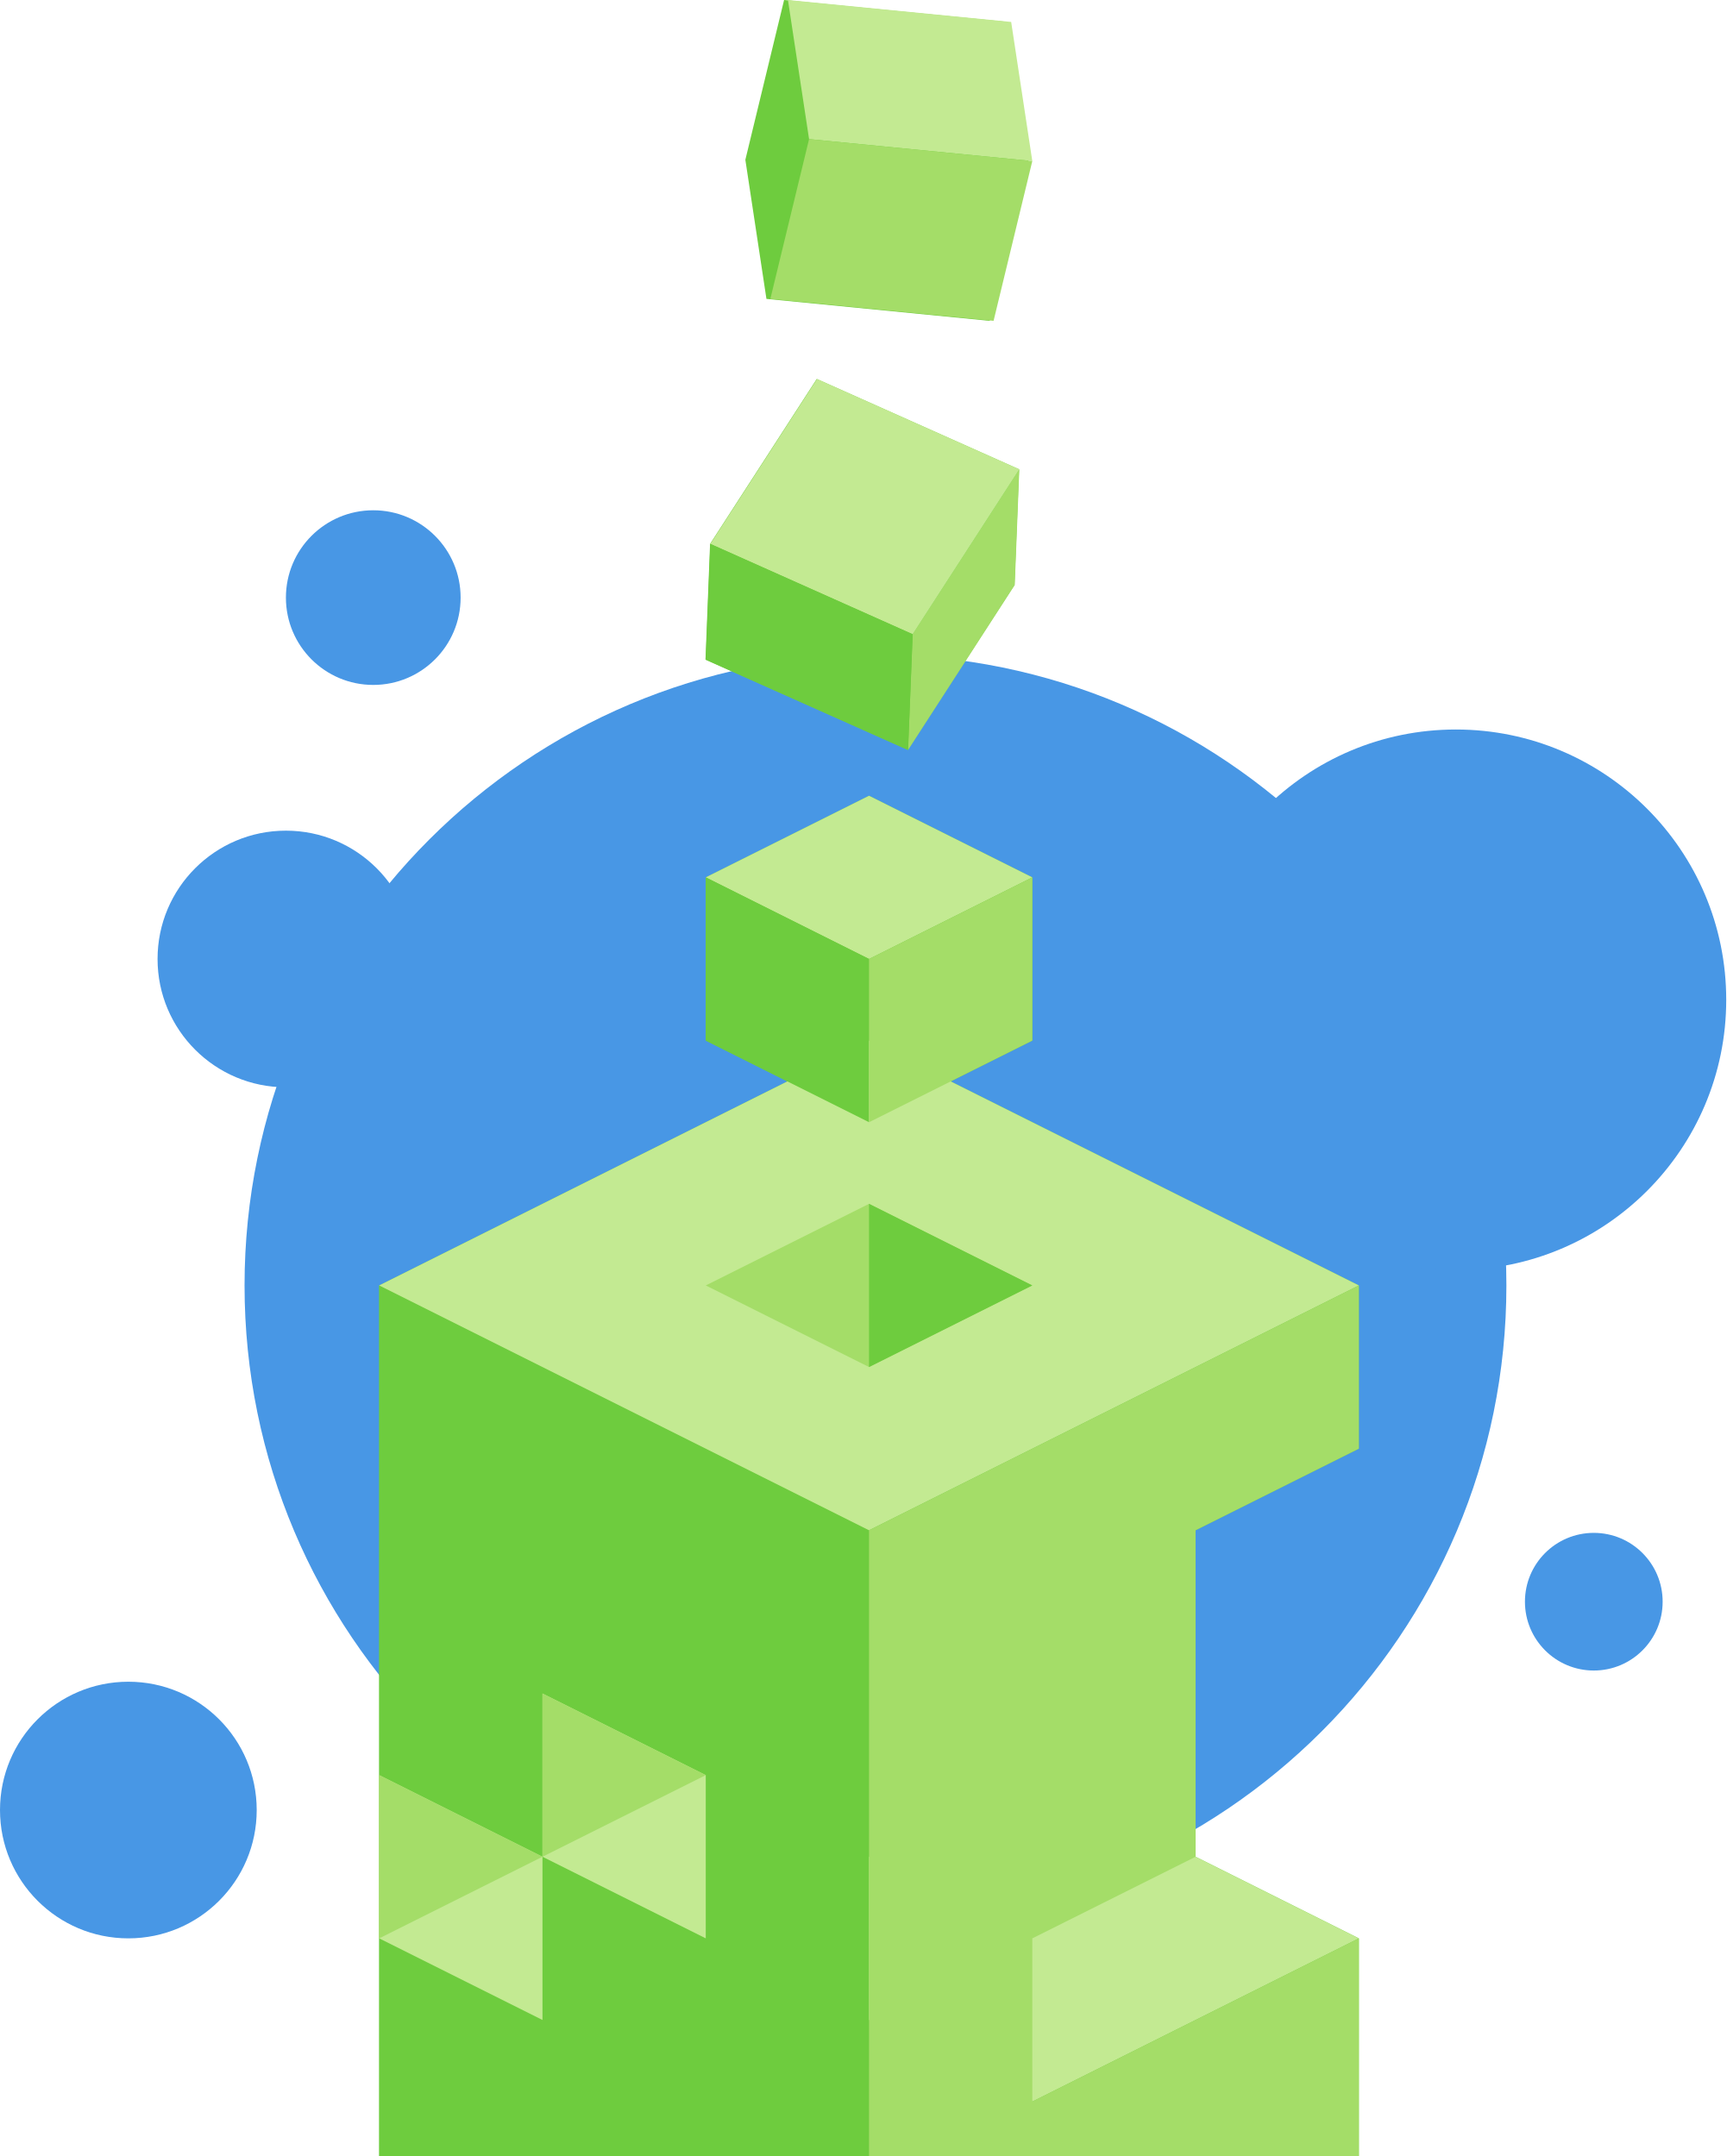
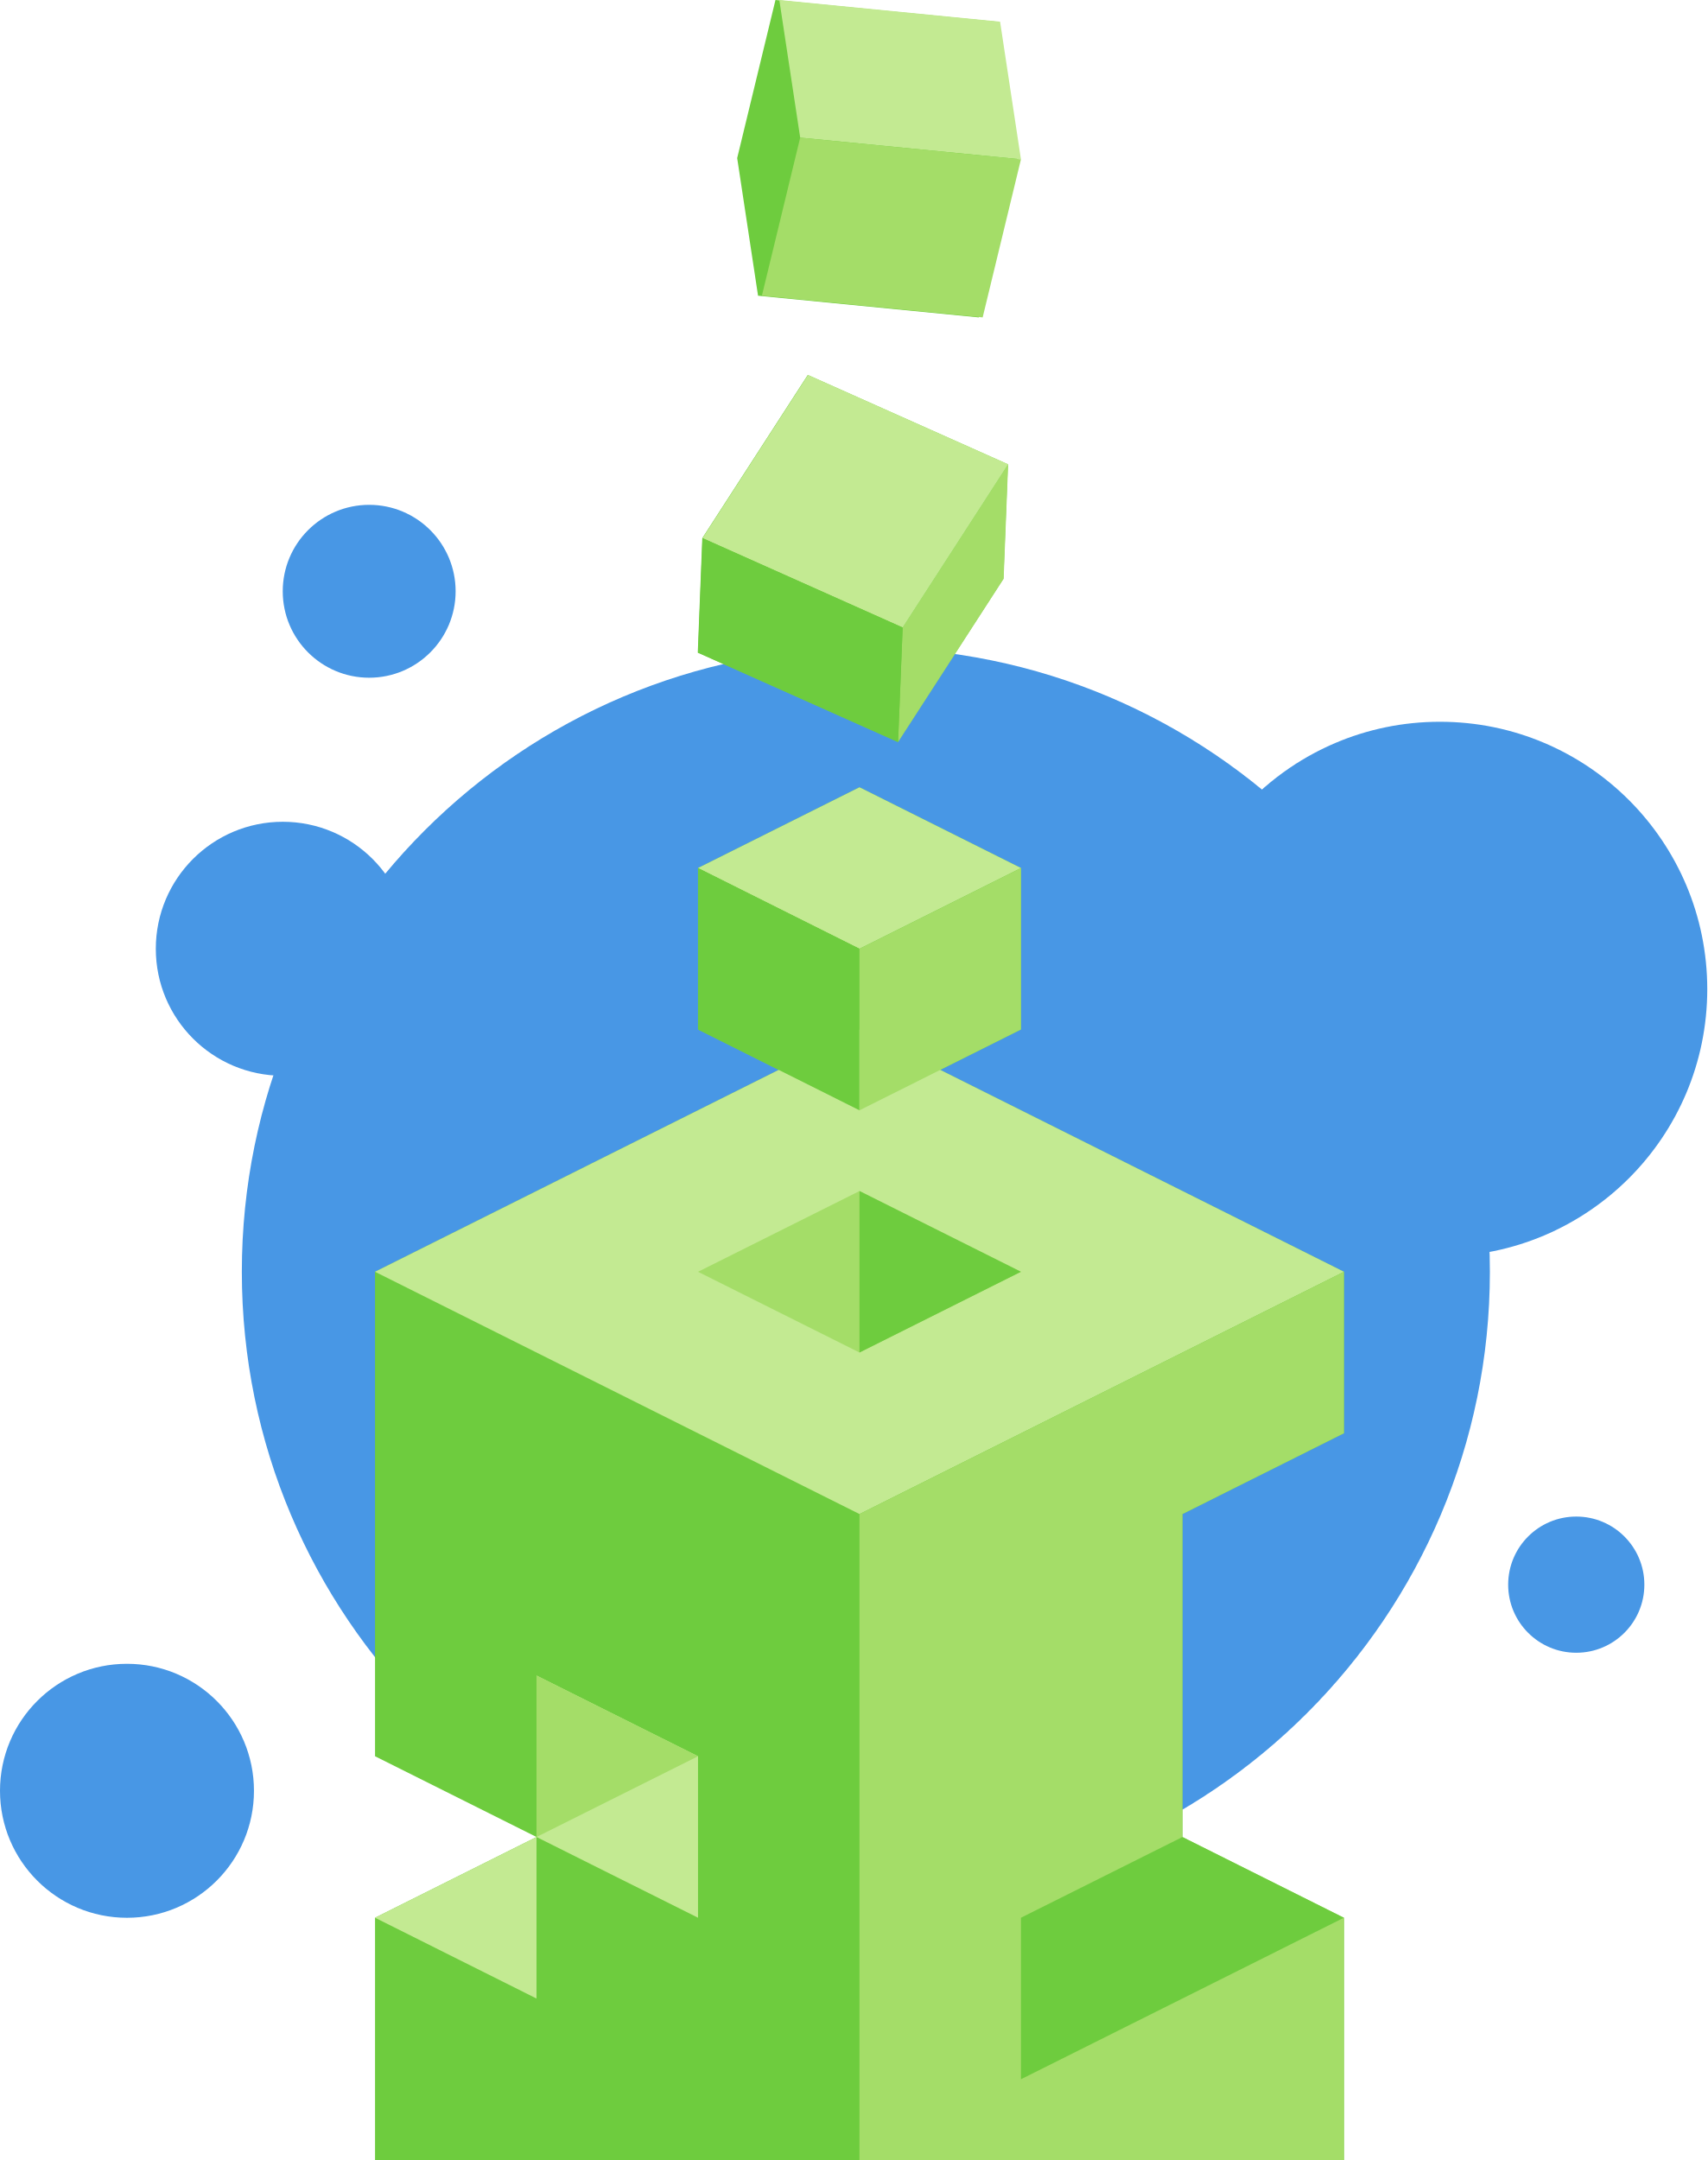
- <svg xmlns="http://www.w3.org/2000/svg" id="Layer_5_copy_3" data-name="Layer 5 copy 3" viewBox="0 0 380.61 475.5">
+ <svg xmlns="http://www.w3.org/2000/svg" id="Layer_5_copy_3" data-name="Layer 5 copy 3" viewBox="0 0 332.22 420.29">
  <defs>
    <style>.cls-1{fill:#4897e5;}.cls-2{fill:#6ecc3e;}.cls-3{fill:#c3ea92;}.cls-4{fill:#a4dd68;}</style>
  </defs>
-   <circle class="cls-1" cx="193.03" cy="283.5" r="139.11" />
-   <circle class="cls-1" cx="321" cy="220.5" r="59.61" />
-   <circle class="cls-1" cx="28.3" cy="399.2" r="28.3" />
-   <circle class="cls-1" cx="63.04" cy="211.5" r="28.3" />
-   <circle class="cls-1" cx="82.3" cy="131.8" r="19.26" />
-   <circle class="cls-1" cx="351.41" cy="353.25" r="15.18" />
-   <polygon class="cls-2" points="164.34 35.24 168.99 65.92 218.21 70.76 226.75 35.52 222.1 4.84 172.88 0 164.34 35.24" />
-   <polygon class="cls-2" points="156.56 119.96 155.55 145.49 200.16 165.4 223.68 129.02 224.69 103.5 180.08 83.58 156.56 119.96" />
-   <polygon class="cls-2" points="227.61 229.5 227.61 193.5 191.61 175.5 155.61 193.5 155.61 229.5 191.61 247.5 227.61 229.5" />
-   <polygon class="cls-2" points="83.61 481.5 83.61 283.5 191.61 229.5 299.61 283.5 299.61 319.5 263.61 337.5 263.61 409.5 299.61 427.5 299.61 481.5 83.61 481.5" />
-   <polygon class="cls-3" points="299.61 427.5 227.61 391.5 155.61 427.5 227.61 463.5 299.61 427.5" />
-   <polygon class="cls-2" points="191.61 481.5 191.61 337.5 83.61 283.5 83.61 481.5 191.61 481.5" />
-   <polygon class="cls-3" points="83.61 283.5 191.61 229.5 299.61 283.5 191.61 337.5 83.61 283.5" />
-   <polygon class="cls-3" points="83.61 391.5 83.61 427.5 119.61 445.5 119.61 409.5 83.61 391.5" />
-   <polygon class="cls-4" points="83.61 427.5 119.61 409.5 83.61 391.5 83.61 427.5" />
-   <polygon class="cls-3" points="119.61 373.5 119.61 409.5 155.61 427.5 155.61 391.5 119.61 373.5" />
-   <polygon class="cls-4" points="119.61 409.5 155.61 391.5 119.61 373.5 119.61 409.5" />
-   <polygon class="cls-4" points="155.61 283.5 191.61 265.5 227.61 283.5 191.61 301.5 155.61 283.5" />
-   <polygon class="cls-2" points="191.61 265.5 191.61 301.5 227.61 283.5 191.61 265.5" />
-   <polygon class="cls-2" points="169.85 65.92 165.2 35.24 173.73 0 178.39 30.68 169.85 65.92" />
-   <polygon class="cls-3" points="178.39 30.68 173.73 0 222.95 4.84 227.61 35.52 178.39 30.68" />
-   <polygon class="cls-4" points="227.61 35.52 219.07 70.76 169.85 65.92 178.39 30.68 227.61 35.52" />
-   <polygon class="cls-4" points="201.23 139.88 224.75 103.5 223.74 129.02 200.22 165.4 201.23 139.88" />
-   <polygon class="cls-3" points="156.62 119.96 180.14 83.58 224.75 103.5 201.23 139.88 156.62 119.96" />
-   <polygon class="cls-2" points="201.23 139.88 200.22 165.4 155.61 145.49 156.62 119.96 201.23 139.88" />
-   <polygon class="cls-3" points="155.61 193.5 191.61 175.5 227.61 193.5 191.61 211.5 155.61 193.5" />
-   <polygon class="cls-2" points="155.61 193.5 155.61 229.5 191.61 247.5 191.61 211.5 155.61 193.5" />
-   <polygon class="cls-4" points="191.61 247.5 191.61 211.5 227.61 193.5 227.61 229.5 191.61 247.5" />
-   <polygon class="cls-4" points="299.61 481.5 299.61 427.5 227.61 463.5 227.61 427.5 263.61 409.5 263.61 337.5 299.61 319.5 299.61 283.5 191.61 337.5 191.61 481.5 299.61 481.5" />
+   <circle class="cls-1" cx="168.49" cy="247.46" r="121.43" />
+   <circle class="cls-1" cx="280.19" cy="192.47" r="52.03" />
+   <circle class="cls-1" cx="24.71" cy="348.45" r="24.71" />
+   <circle class="cls-1" cx="55.03" cy="184.61" r="24.71" />
+   <circle class="cls-1" cx="71.84" cy="115.05" r="16.82" />
+   <circle class="cls-1" cx="306.73" cy="308.34" r="13.25" />
+   <polygon class="cls-2" points="143.45 30.76 147.51 57.54 190.47 61.76 197.93 31 193.87 4.22 150.9 0 143.45 30.76" />
+   <polygon class="cls-2" points="136.66 104.71 135.78 126.99 174.72 144.38 195.25 112.62 196.13 90.34 157.19 72.96 136.66 104.71" />
+   <polygon class="cls-2" points="198.67 200.32 198.67 168.9 167.25 153.19 135.83 168.9 135.83 200.32 167.25 216.04 198.67 200.32" />
+   <polygon class="cls-3" points="261.52 373.15 198.67 341.73 135.83 373.15 198.67 404.58 261.52 373.15" />
+   <polygon class="cls-2" points="261.52 278.88 261.52 247.46 167.25 200.32 72.98 247.46 72.98 341.73 104.4 357.44 72.98 373.15 72.98 420.29 261.52 420.29 261.52 373.15 230.1 357.44 230.1 294.6 261.52 278.88" />
+   <polygon class="cls-3" points="72.98 247.46 167.25 200.32 261.52 247.46 167.25 294.6 72.98 247.46" />
+   <polygon class="cls-3" points="72.98 373.15 104.4 388.87 104.4 357.44 72.98 373.15" />
+   <polygon class="cls-3" points="104.4 326.02 104.4 357.44 135.83 373.15 135.83 341.73 104.4 326.02" />
+   <polygon class="cls-4" points="104.4 357.44 135.83 341.73 104.4 326.02 104.4 357.44" />
+   <polygon class="cls-4" points="135.83 247.46 167.25 231.75 198.67 247.46 167.25 263.17 135.83 247.46" />
+   <polygon class="cls-2" points="167.25 231.75 167.25 263.17 198.67 247.46 167.25 231.75" />
+   <polygon class="cls-2" points="148.26 57.54 144.2 30.76 151.65 0 155.71 26.78 148.26 57.54" />
+   <polygon class="cls-3" points="155.71 26.78 151.65 0 194.61 4.22 198.67 31 155.71 26.78" />
+   <polygon class="cls-4" points="198.67 31 191.22 61.76 148.26 57.54 155.71 26.78 198.67 31" />
+   <polygon class="cls-4" points="175.65 122.1 196.18 90.34 195.3 112.62 174.76 144.38 175.65 122.1" />
+   <polygon class="cls-3" points="136.71 104.71 157.24 72.96 196.18 90.34 175.65 122.1 136.71 104.71" />
+   <polygon class="cls-2" points="175.65 122.1 174.76 144.38 135.83 126.99 136.71 104.71 175.65 122.1" />
+   <polygon class="cls-3" points="135.83 168.9 167.25 153.19 198.67 168.9 167.25 184.61 135.83 168.9" />
+   <polygon class="cls-2" points="135.83 168.9 135.83 200.32 167.25 216.04 167.25 184.61 135.83 168.9" />
+   <polygon class="cls-4" points="167.25 216.04 167.25 184.61 198.67 168.9 198.67 200.32 167.25 216.04" />
+   <polygon class="cls-4" points="261.52 420.29 261.52 373.15 198.67 404.58 198.67 373.15 230.1 357.44 230.1 294.6 261.52 278.88 261.52 247.46 167.25 294.6 167.25 420.29 261.52 420.29" />
</svg>
